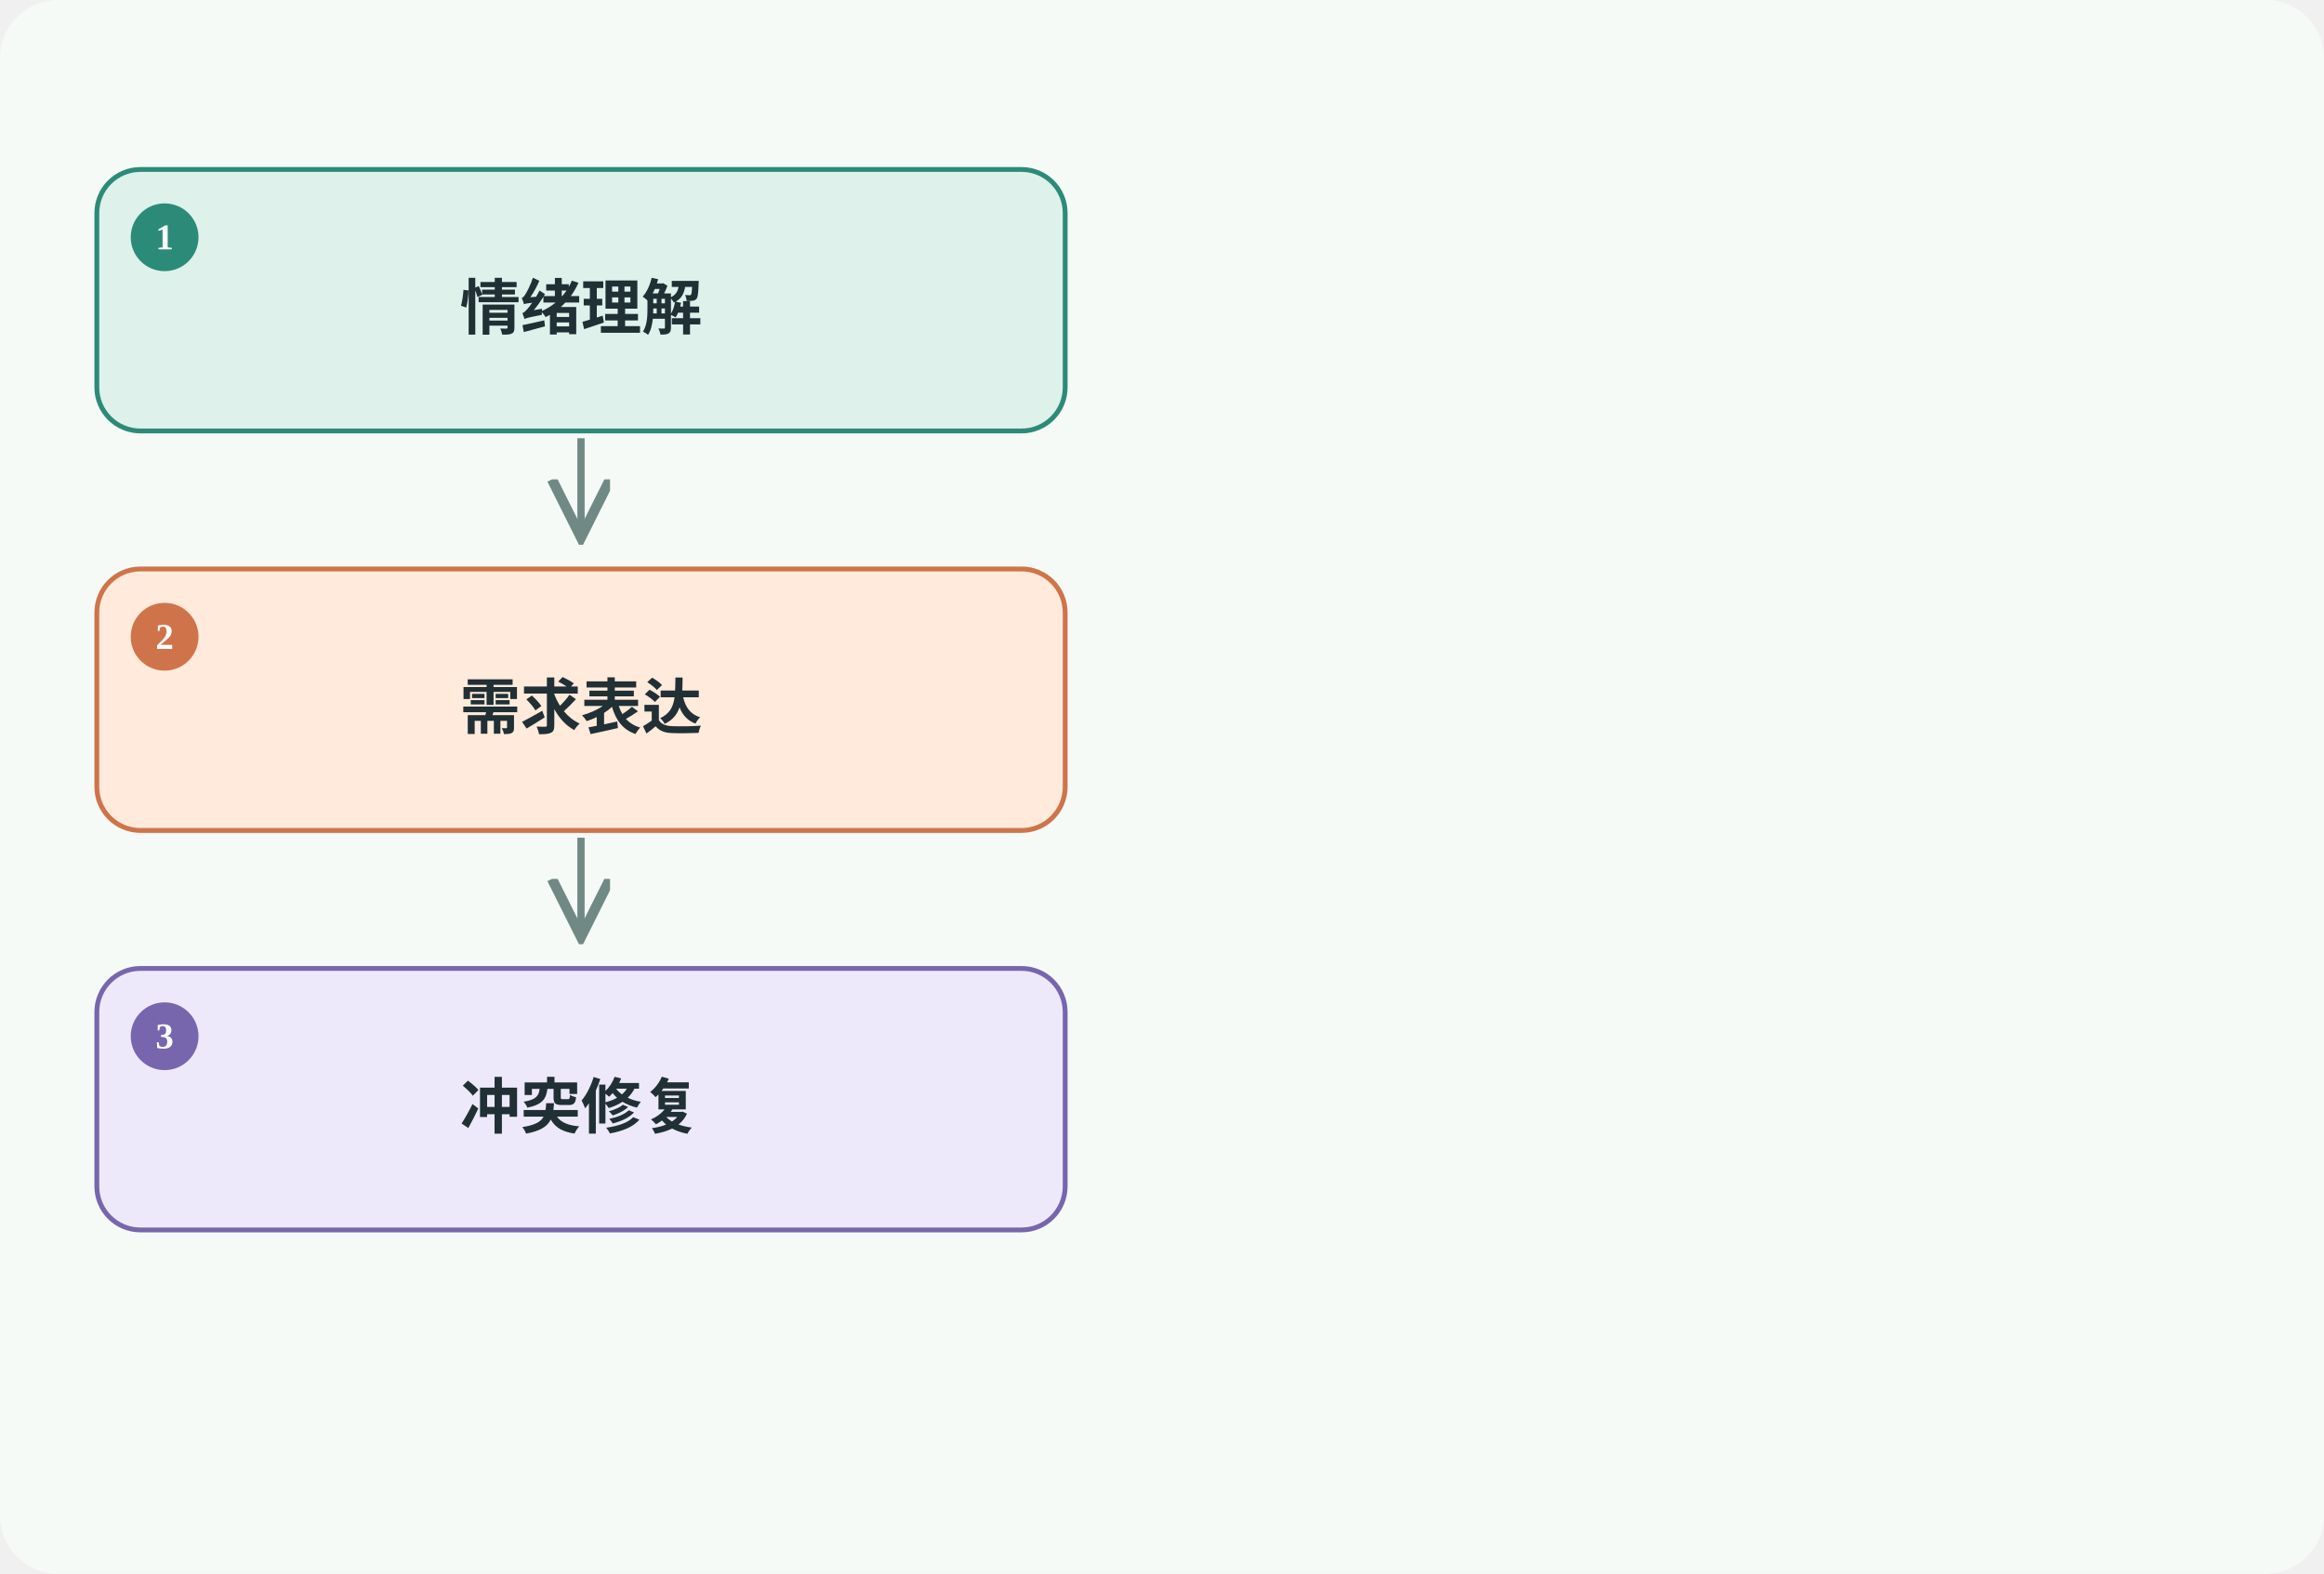
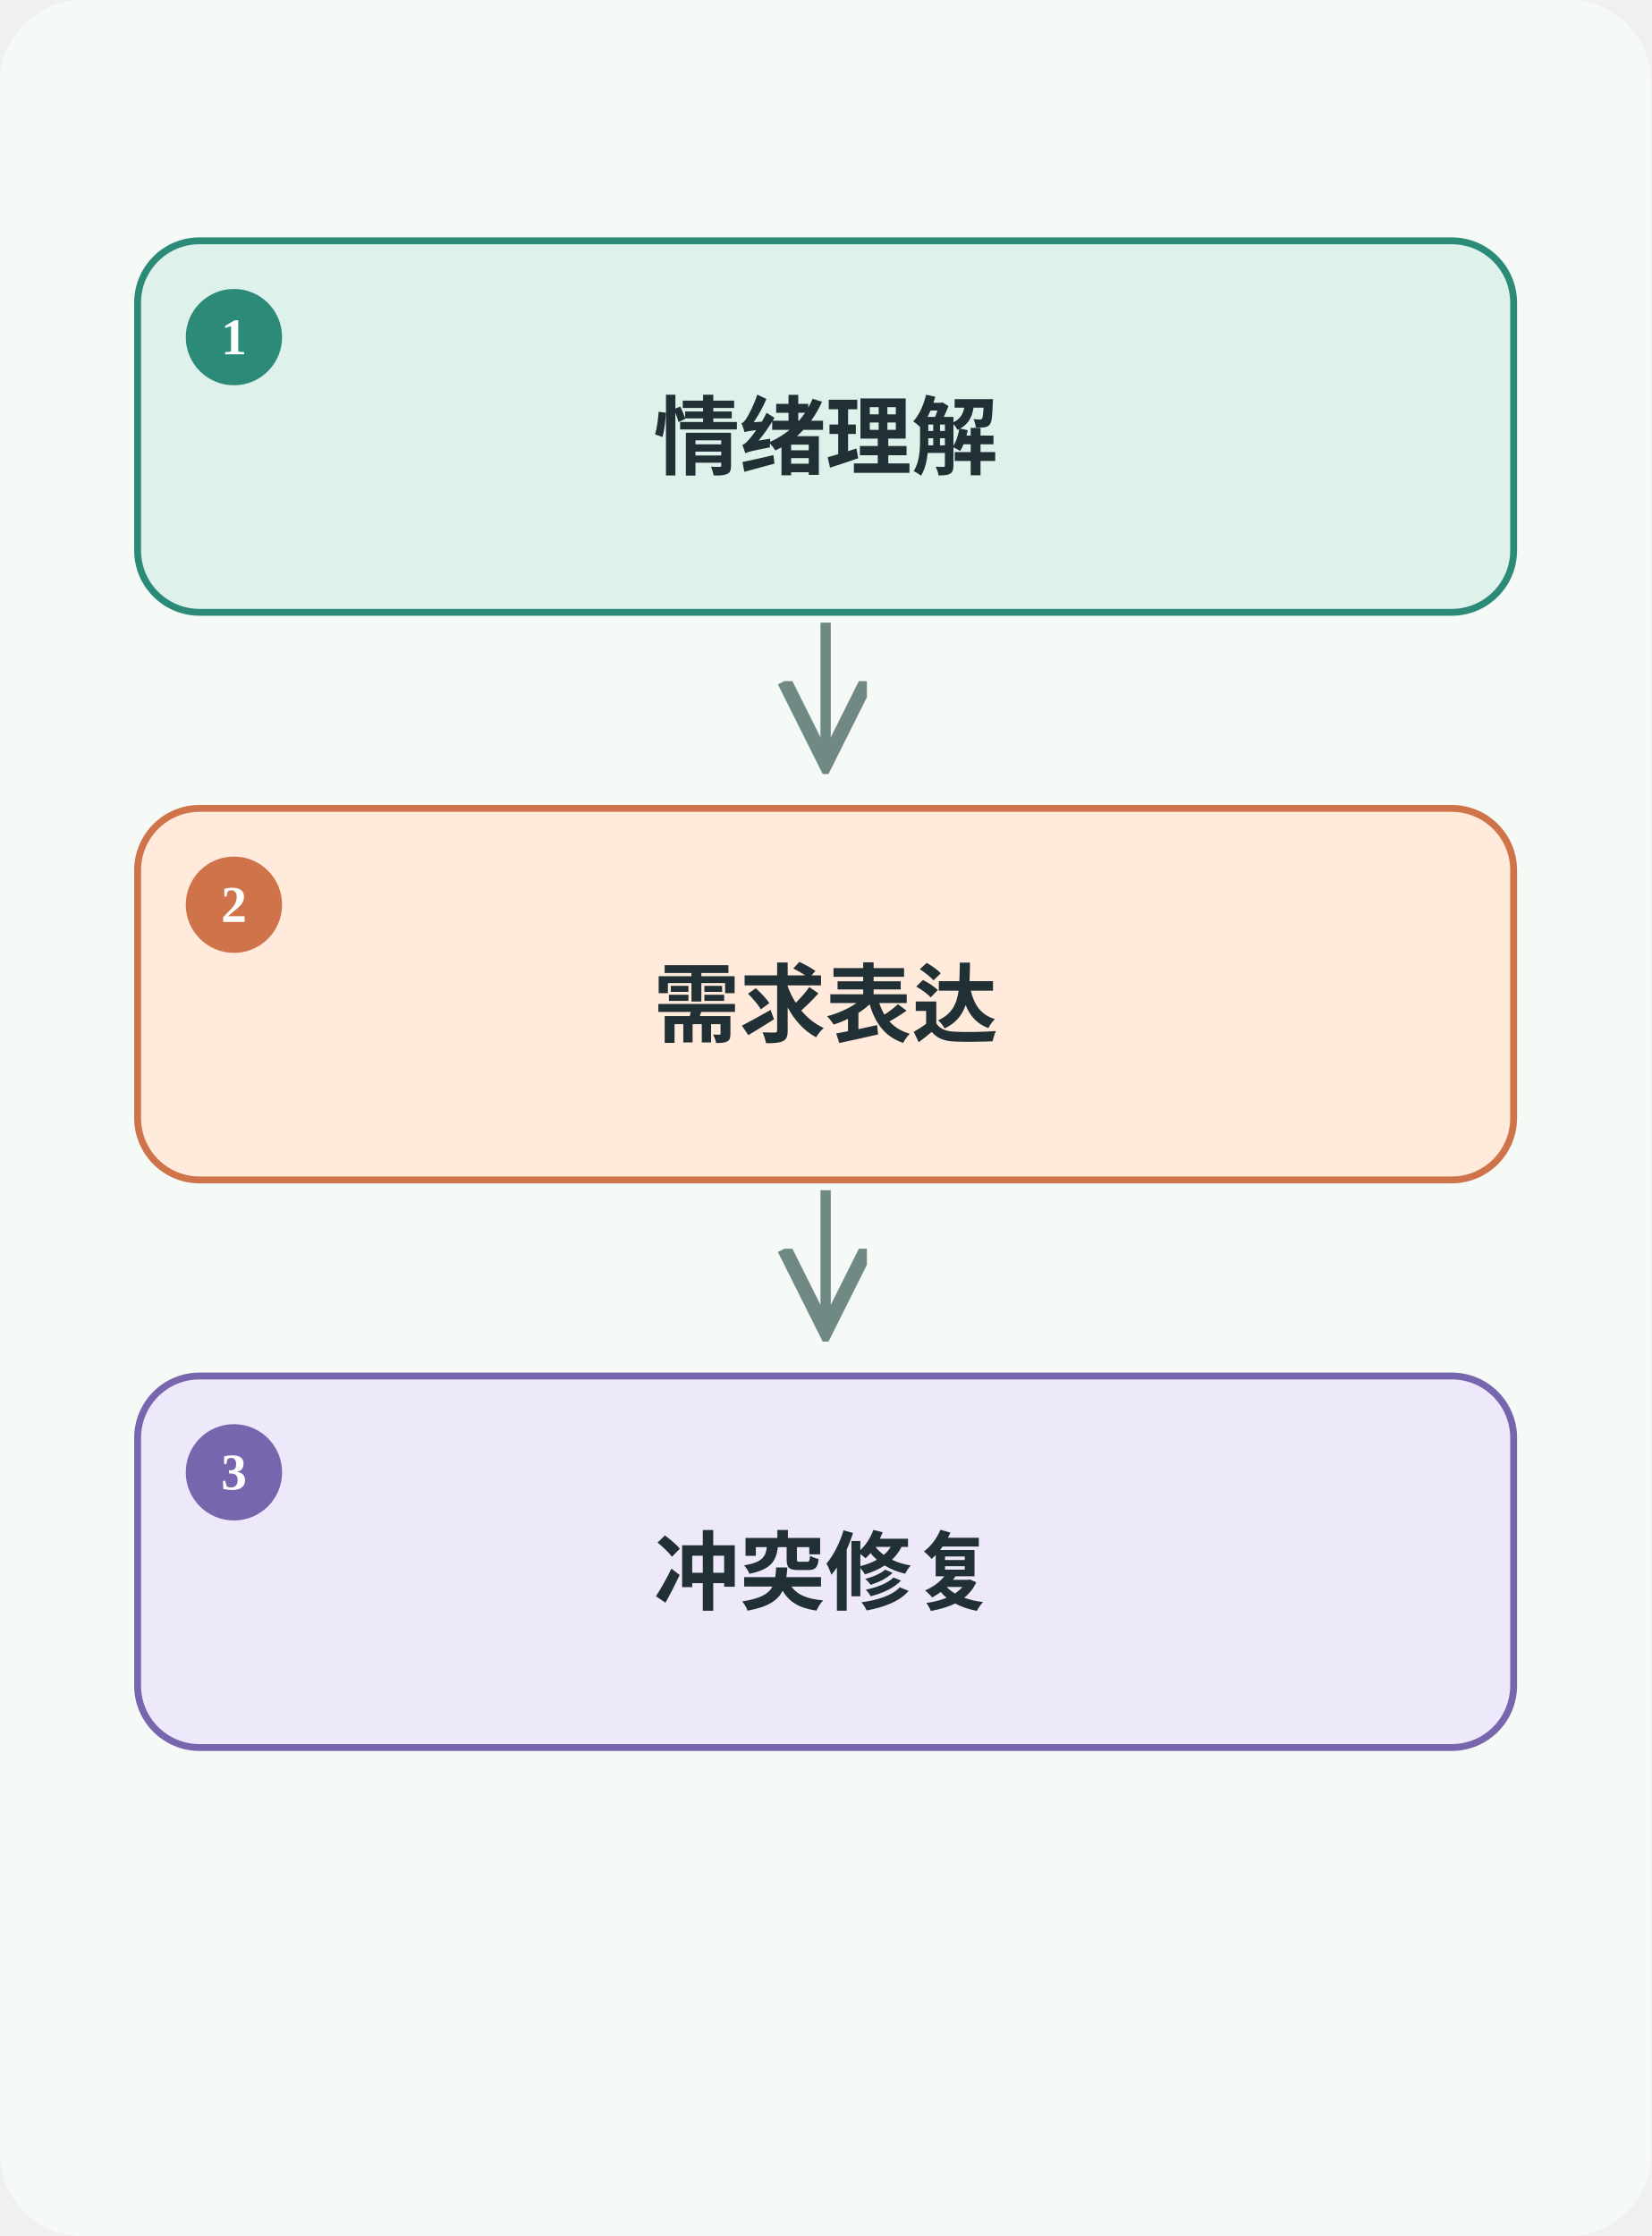
- <svg xmlns="http://www.w3.org/2000/svg" viewBox="0 0 960 650" role="img" aria-labelledby="title-partner-dialogue-cover-true desc-partner-dialogue-cover-true">
+ <svg xmlns="http://www.w3.org/2000/svg" viewBox="0 0 480 650" role="img" aria-labelledby="title-partner-dialogue-cover-true desc-partner-dialogue-cover-true">
  <defs>
    <marker id="arrow-partner-dialogue-cover" markerWidth="9" markerHeight="9" refX="7" refY="4" orient="auto">
      <path d="M0 0 L8 4 L0 8" fill="none" stroke="#718984" stroke-width="1.4" />
    </marker>
  </defs>
-   <rect width="960" height="650" rx="24" fill="#f5faf7" />
+   <rect width="480" height="650" rx="24" fill="#f5faf7" />
  <path d="M240 181 v 38" fill="none" stroke="#718984" stroke-width="3" marker-end="url(#arrow-partner-dialogue-cover)" />
  <path d="M240 346 v 38" fill="none" stroke="#718984" stroke-width="3" marker-end="url(#arrow-partner-dialogue-cover)" />
  <rect x="40" y="70" width="400" height="108" rx="18" fill="#dff1eb" stroke="#2c8b78" stroke-width="2" />
  <circle cx="68" cy="98" r="14" fill="#2c8b78" />
  <text x="68" y="103" font-size="15" text-anchor="middle" fill="#fff" font-weight="800">1</text>
  <text x="240" y="136" text-anchor="middle" font-size="25" font-weight="750" fill="#203035">
    <tspan x="240" dy="0">情绪理解</tspan>
  </text>
  <rect x="40" y="235" width="400" height="108" rx="18" fill="#ffeadb" stroke="#cf744a" stroke-width="2" />
  <circle cx="68" cy="263" r="14" fill="#cf744a" />
  <text x="68" y="268" font-size="15" text-anchor="middle" fill="#fff" font-weight="800">2</text>
  <text x="240" y="301" text-anchor="middle" font-size="25" font-weight="750" fill="#203035">
    <tspan x="240" dy="0">需求表达</tspan>
  </text>
  <rect x="40" y="400" width="400" height="108" rx="18" fill="#eee9fa" stroke="#7766ad" stroke-width="2" />
  <circle cx="68" cy="428" r="14" fill="#7766ad" />
  <text x="68" y="433" font-size="15" text-anchor="middle" fill="#fff" font-weight="800">3</text>
  <text x="240" y="466" text-anchor="middle" font-size="25" font-weight="750" fill="#203035">
    <tspan x="240" dy="0">冲突修复</tspan>
  </text>
</svg>
